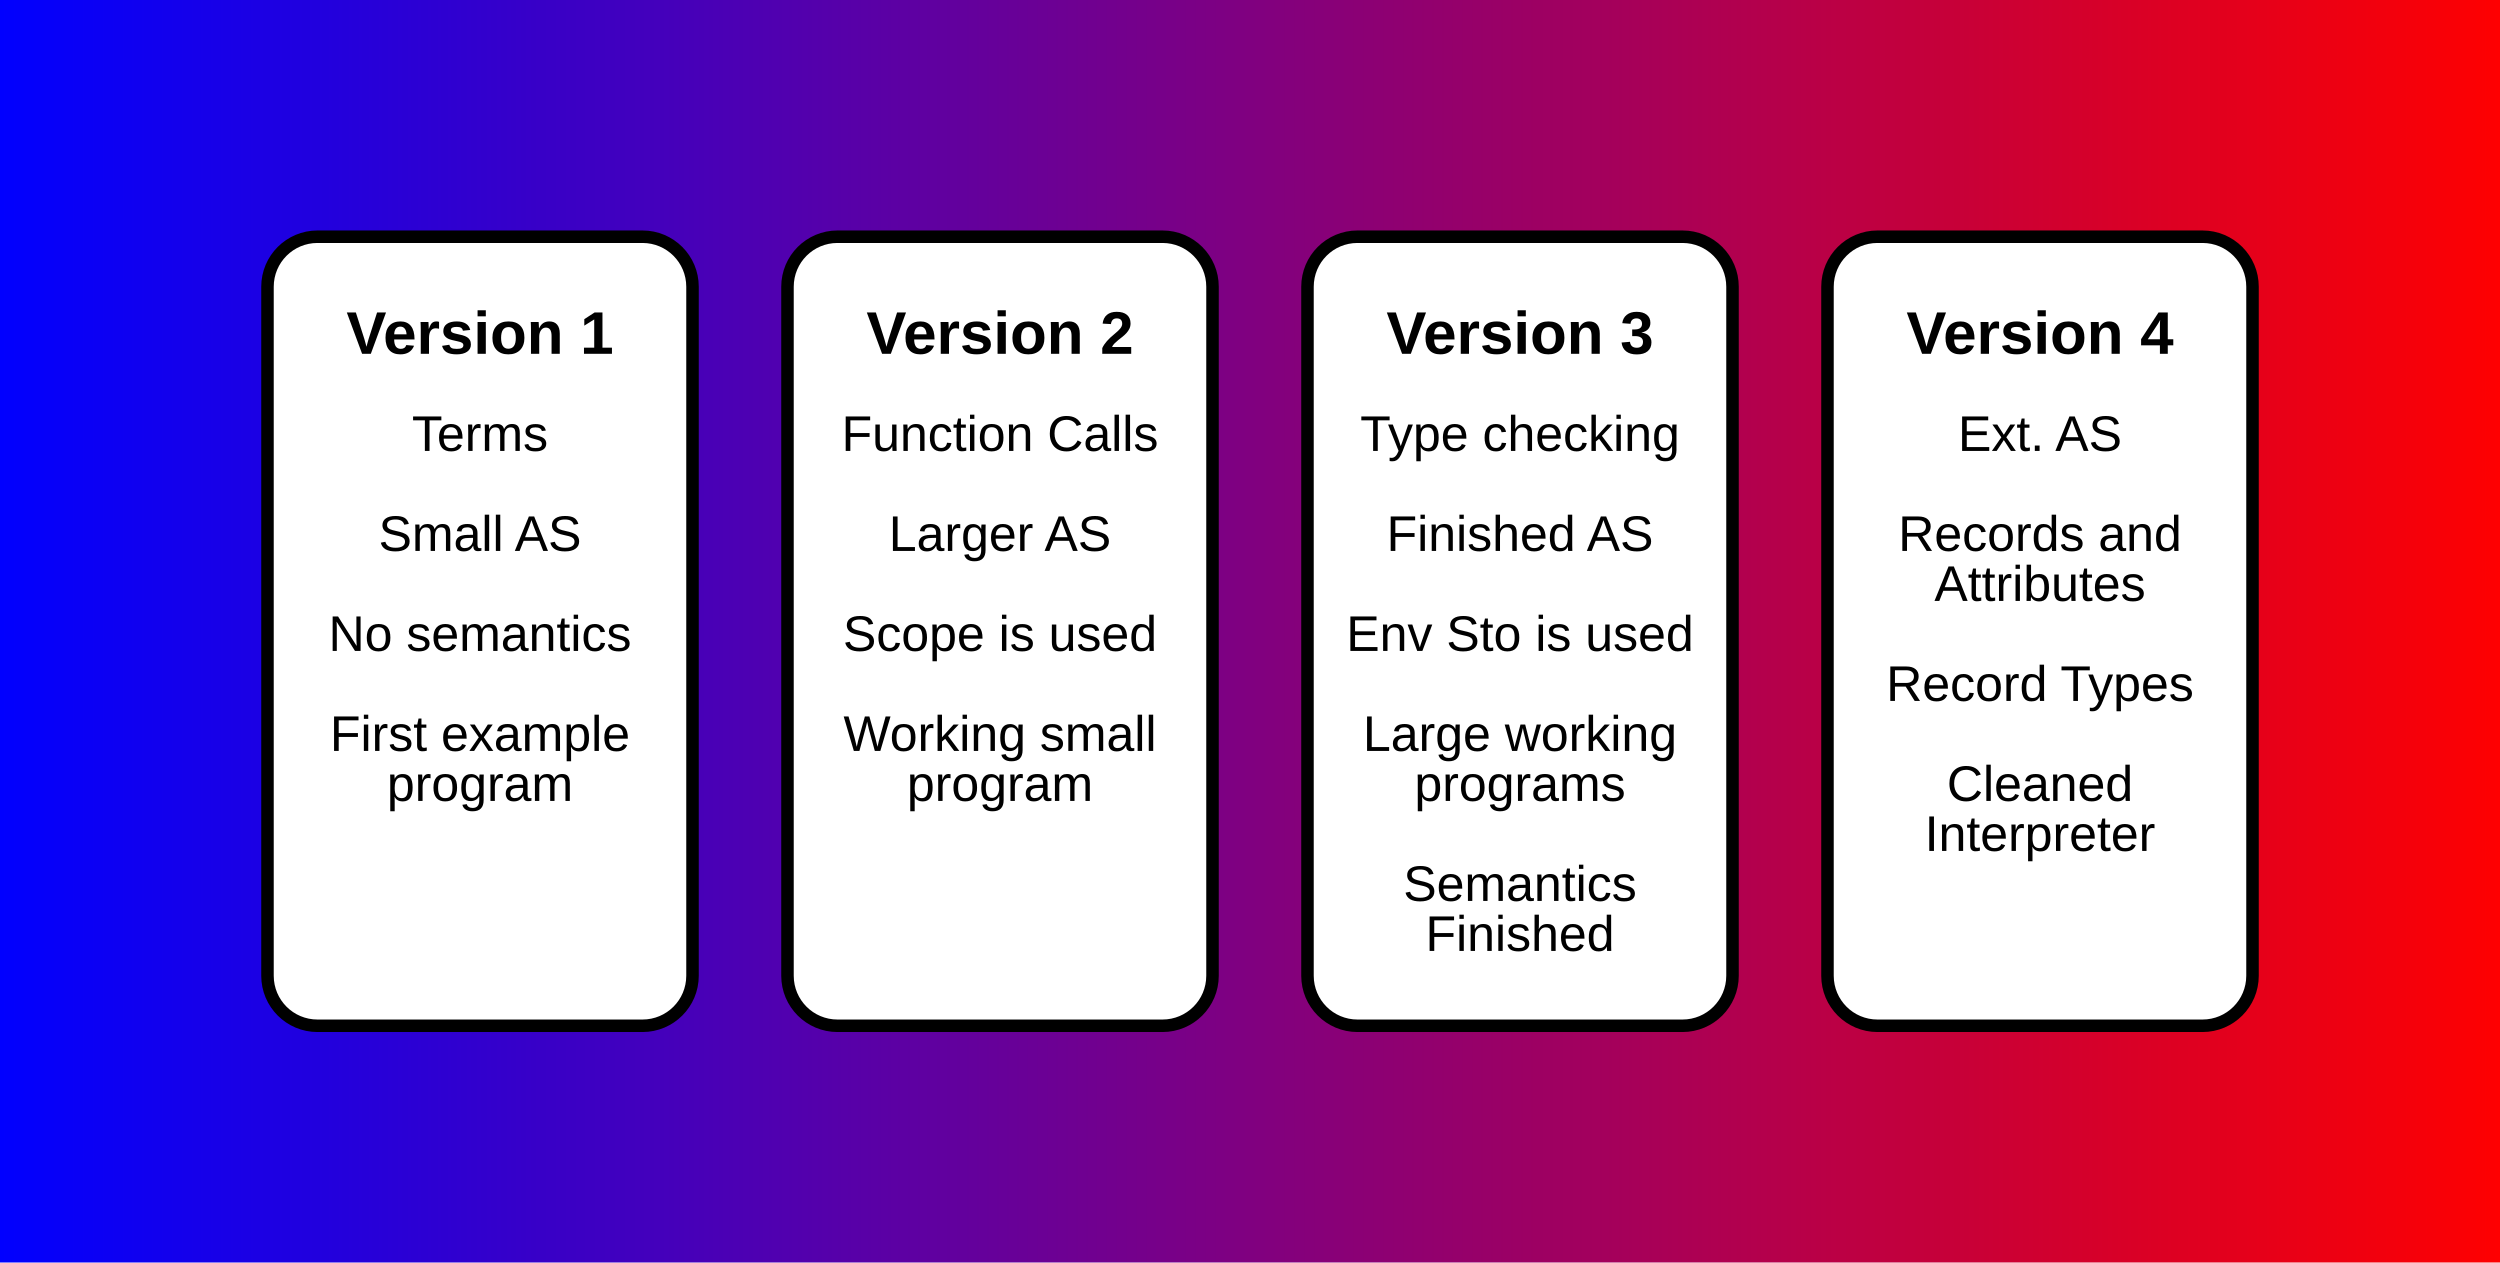
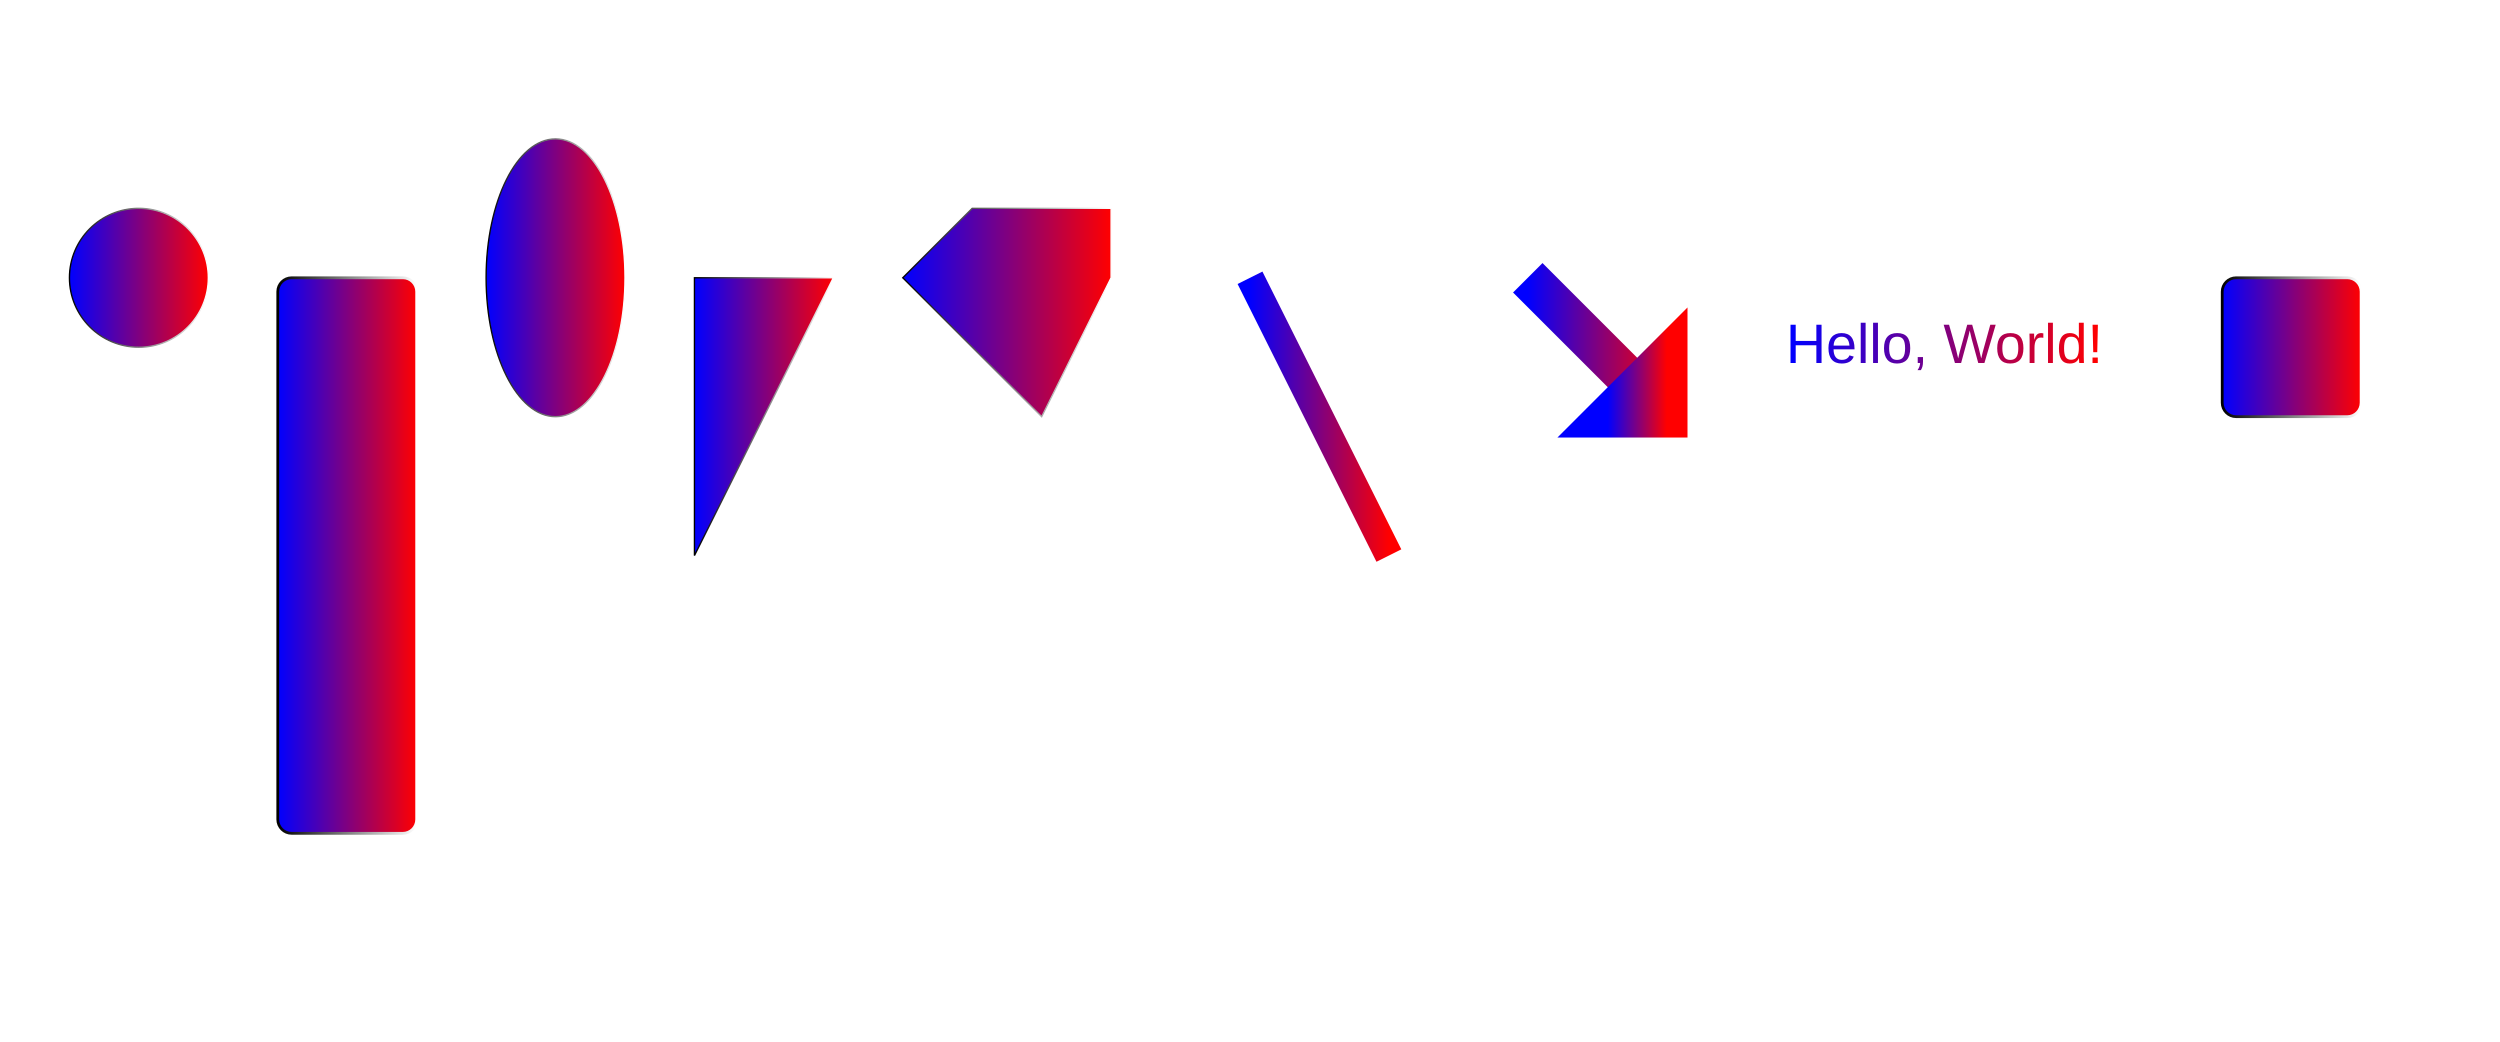
- <svg xmlns="http://www.w3.org/2000/svg" width="1000" height="505" style="background-color: rgb(255, 255, 255)">
-   <linearGradient id="blackToBlue" x1="0%" y1="0%" x2="100%" y2="0%">
-     <stop offset="0%" stop-color="rgb(0, 0, 265)" />
-     <stop offset="50%" stop-color="rgb(128, 0, 128)" />
+ <svg xmlns="http://www.w3.org/2000/svg" width="1800" height="750" style="background-color: rgb(255, 255, 255)">
+   <linearGradient id="color" x1="0%" y1="0%" x2="70,71067811865476%" y2="70,71067811865474%">
+     <stop offset="0%" stop-color="rgb(0, 0, 255)" />
    <stop offset="100%" stop-color="rgb(255, 0, 0)" />
  </linearGradient>
-   <rect id="background" x="0" y="0" width="1000" height="505" fill="url(#blackToBlue)" fill-opacity="1" rx="0" stroke="rgb(255, 255, 255)" stroke-width="0" />
-   <rect id="box1" x="106.995" y="94.688" width="170.01" height="315.625" fill="rgb(255, 255, 255)" fill-opacity="1" rx="20" stroke="rgb(0, 0, 0)" stroke-width="5" />
-   <text id="box1Text" x="192" y="134.688" xml:space="preserve" fill="rgb(0, 0, 0)" dominant-baseline="middle" text-anchor="middle" font-family="Arial" font-weight="700" font-size="24.038">Version 1</text>
-   <text id="box2Text" x="192" y="174.688" xml:space="preserve" fill="rgb(0, 0, 0)" dominant-baseline="middle" text-anchor="middle" font-family="Arial" font-weight="500" font-size="20">Terms</text>
-   <text id="box3Text" x="192" y="214.688" xml:space="preserve" fill="rgb(0, 0, 0)" dominant-baseline="middle" text-anchor="middle" font-family="Arial" font-weight="500" font-size="20">Small AS</text>
-   <text id="box4Text" x="192" y="254.688" xml:space="preserve" fill="rgb(0, 0, 0)" dominant-baseline="middle" text-anchor="middle" font-family="Arial" font-weight="500" font-size="20">No semantics</text>
-   <text id="box5Text" x="192" y="294.688" xml:space="preserve" fill="rgb(0, 0, 0)" dominant-baseline="middle" text-anchor="middle" font-family="Arial" font-weight="500" font-size="20">First example</text>
-   <text id="box6Text" x="192" y="314.688" xml:space="preserve" fill="rgb(0, 0, 0)" dominant-baseline="middle" text-anchor="middle" font-family="Arial" font-weight="500" font-size="20">program</text>
-   <rect id="box2" x="314.995" y="94.688" width="170.01" height="315.625" fill="rgb(255, 255, 255)" fill-opacity="1" rx="20" stroke="rgb(0, 0, 0)" stroke-width="5" />
-   <text id="box7Text" x="400" y="134.688" xml:space="preserve" fill="rgb(0, 0, 0)" dominant-baseline="middle" text-anchor="middle" font-family="Arial" font-weight="700" font-size="24.038">Version 2</text>
-   <text id="box8Text" x="400" y="174.688" xml:space="preserve" fill="rgb(0, 0, 0)" dominant-baseline="middle" text-anchor="middle" font-family="Arial" font-weight="500" font-size="20">Function Calls</text>
-   <text id="box9Text" x="400" y="214.688" xml:space="preserve" fill="rgb(0, 0, 0)" dominant-baseline="middle" text-anchor="middle" font-family="Arial" font-weight="500" font-size="20">Larger AS</text>
-   <text id="box10Text" x="400" y="254.688" xml:space="preserve" fill="rgb(0, 0, 0)" dominant-baseline="middle" text-anchor="middle" font-family="Arial" font-weight="500" font-size="20">Scope is used</text>
-   <text id="box11Text" x="400" y="294.688" xml:space="preserve" fill="rgb(0, 0, 0)" dominant-baseline="middle" text-anchor="middle" font-family="Arial" font-weight="500" font-size="20">Working small</text>
-   <text id="box12Text" x="400" y="314.688" xml:space="preserve" fill="rgb(0, 0, 0)" dominant-baseline="middle" text-anchor="middle" font-family="Arial" font-weight="500" font-size="20">program</text>
-   <rect id="box3" x="522.995" y="94.688" width="170.01" height="315.625" fill="rgb(255, 255, 255)" fill-opacity="1" rx="20" stroke="rgb(0, 0, 0)" stroke-width="5" />
-   <text id="box13Text" x="608" y="134.688" xml:space="preserve" fill="rgb(0, 0, 0)" dominant-baseline="middle" text-anchor="middle" font-family="Arial" font-weight="700" font-size="24.038">Version 3</text>
-   <text id="box14Text" x="608" y="174.688" xml:space="preserve" fill="rgb(0, 0, 0)" dominant-baseline="middle" text-anchor="middle" font-family="Arial" font-weight="500" font-size="20">Type checking</text>
-   <text id="box15Text" x="608" y="214.688" xml:space="preserve" fill="rgb(0, 0, 0)" dominant-baseline="middle" text-anchor="middle" font-family="Arial" font-weight="500" font-size="20">Finished AS</text>
-   <text id="box16Text" x="608" y="254.688" xml:space="preserve" fill="rgb(0, 0, 0)" dominant-baseline="middle" text-anchor="middle" font-family="Arial" font-weight="500" font-size="20">Env Sto is used</text>
-   <text id="box17Text" x="608" y="294.688" xml:space="preserve" fill="rgb(0, 0, 0)" dominant-baseline="middle" text-anchor="middle" font-family="Arial" font-weight="500" font-size="20">Large working</text>
-   <text id="box18Text" x="608" y="314.688" xml:space="preserve" fill="rgb(0, 0, 0)" dominant-baseline="middle" text-anchor="middle" font-family="Arial" font-weight="500" font-size="20">programs</text>
-   <text id="box19Text" x="608" y="354.688" xml:space="preserve" fill="rgb(0, 0, 0)" dominant-baseline="middle" text-anchor="middle" font-family="Arial" font-weight="500" font-size="20">Semantics</text>
-   <text id="box20Text" x="608" y="374.688" xml:space="preserve" fill="rgb(0, 0, 0)" dominant-baseline="middle" text-anchor="middle" font-family="Arial" font-weight="500" font-size="20">Finished</text>
-   <rect id="box4" x="730.995" y="94.688" width="170.01" height="315.625" fill="rgb(255, 255, 255)" fill-opacity="1" rx="20" stroke="rgb(0, 0, 0)" stroke-width="5" />
-   <text id="box21Text" x="816" y="134.688" xml:space="preserve" fill="rgb(0, 0, 0)" dominant-baseline="middle" text-anchor="middle" font-family="Arial" font-weight="700" font-size="24.038">Version 4</text>
-   <text id="box22Text" x="816" y="174.688" xml:space="preserve" fill="rgb(0, 0, 0)" dominant-baseline="middle" text-anchor="middle" font-family="Arial" font-weight="500" font-size="20">Ext. AS</text>
-   <text id="box23Text" x="816" y="214.688" xml:space="preserve" fill="rgb(0, 0, 0)" dominant-baseline="middle" text-anchor="middle" font-family="Arial" font-weight="500" font-size="20">Records and</text>
-   <text id="box24Text" x="816" y="234.688" xml:space="preserve" fill="rgb(0, 0, 0)" dominant-baseline="middle" text-anchor="middle" font-family="Arial" font-weight="500" font-size="20">Attributes</text>
-   <text id="box25Text" x="816" y="274.688" xml:space="preserve" fill="rgb(0, 0, 0)" dominant-baseline="middle" text-anchor="middle" font-family="Arial" font-weight="500" font-size="20">Record Types</text>
-   <text id="box26Text" x="816" y="314.688" xml:space="preserve" fill="rgb(0, 0, 0)" dominant-baseline="middle" text-anchor="middle" font-family="Arial" font-weight="500" font-size="20">Cleaned</text>
-   <text id="box27Text" x="816" y="334.688" xml:space="preserve" fill="rgb(0, 0, 0)" dominant-baseline="middle" text-anchor="middle" font-family="Arial" font-weight="500" font-size="20">Interpreter</text>
+   <linearGradient id="strokeColor" x1="0%" y1="0%" x2="70,71067811865476%" y2="70,71067811865474%">
+     <stop offset="0%" stop-color="rgb(0, 0, 0)" />
+     <stop offset="100%" stop-color="rgb(255, 255, 255)" />
+   </linearGradient>
+   <circle id="myCircle" cx="100" cy="200" r="50" fill="url(#color)" fill-opacity="1" stroke="url(#strokeColor)" stroke-width="1" />
+   <linearGradient id="color" x1="0%" y1="0%" x2="70,71067811865476%" y2="70,71067811865474%">
+     <stop offset="0%" stop-color="rgb(0, 255, 0)" />
+     <stop offset="1%" stop-color="rgb(0, 0, 255)" />
+   </linearGradient>
+   <linearGradient id="strokeColor" x1="0%" y1="0%" x2="70,71067811865476%" y2="70,71067811865474%">
+     <stop offset="0%" stop-color="rgb(0, 0, 0)" />
+     <stop offset="1%" stop-color="rgb(255, 255, 255)" />
+   </linearGradient>
+   <rect id="myRectangle" x="200" y="200" width="100" height="400" fill="url(#color)" fill-opacity="1" rx="10" stroke="url(#strokeColor)" stroke-width="2" />
+   <linearGradient id="color" x1="0%" y1="0%" x2="70,71067811865476%" y2="70,71067811865474%">
+     <stop offset="0%" stop-color="rgb(255, 255, 0)" />
+     <stop offset="1%" stop-color="rgb(0, 255, 255)" />
+   </linearGradient>
+   <linearGradient id="strokeColor" x1="0%" y1="0%" x2="70,71067811865476%" y2="70,71067811865474%">
+     <stop offset="0%" stop-color="rgb(0, 0, 0)" />
+     <stop offset="1%" stop-color="rgb(255, 255, 255)" />
+   </linearGradient>
+   <ellipse id="myEllipse" cx="400" cy="200" rx="50" ry="100" fill="url(#color)" stroke="url(#strokeColor)" stroke-width="1" />
+   <linearGradient id="color" x1="0%" y1="0%" x2="70,71067811865476%" y2="70,71067811865474%">
+     <stop offset="0%" stop-color="rgb(0, 255, 255)" />
+     <stop offset="1%" stop-color="rgb(255, 0, 255)" />
+   </linearGradient>
+   <linearGradient id="strokeColor" x1="0%" y1="0%" x2="70,71067811865476%" y2="70,71067811865474%">
+     <stop offset="0%" stop-color="rgb(0, 0, 0)" />
+     <stop offset="1%" stop-color="rgb(255, 255, 255)" />
+   </linearGradient>
+   <polygon id="myTriangle" points="500,400 500,200 600,200 " fill="url(#color)" fill-opacity="1" stroke="url(#strokeColor)" stroke-width="1" />
+   <linearGradient id="color" x1="0%" y1="0%" x2="70,71067811865476%" y2="70,71067811865474%">
+     <stop offset="0%" stop-color="rgb(255, 0, 255)" />
+     <stop offset="1%" stop-color="rgb(255, 255, 0)" />
+   </linearGradient>
+   <linearGradient id="strokeColor" x1="0%" y1="0%" x2="70,71067811865476%" y2="70,71067811865474%">
+     <stop offset="0%" stop-color="rgb(0, 0, 0)" />
+     <stop offset="1%" stop-color="rgb(255, 255, 255)" />
+   </linearGradient>
+   <polygon id="myPolygon" points="650,200 750,300 800,200 800,150 700,150 " fill="url(#color)" fill-opacity="1" stroke="url(#strokeColor)" stroke-width="1" />
+   <linearGradient id="color" x1="0%" y1="0%" x2="70,71067811865476%" y2="70,71067811865474%">
+     <stop offset="0%" stop-color="rgb(255, 255, 255)" />
+     <stop offset="1%" stop-color="rgb(0, 0, 0)" />
+   </linearGradient>
+   <line id="myLine" x1="900" y1="200" x2="1000" y2="400" stroke="url(#color)" stroke-width="20" />
+   <linearGradient id="color" x1="0%" y1="0%" x2="70,71067811865476%" y2="70,71067811865474%">
+     <stop offset="0%" stop-color="rgb(255, 255, 255)" />
+     <stop offset="1%" stop-color="rgb(0, 0, 0)" />
+   </linearGradient>
+   <line id="myArrow" x1="1100" y1="200" x2="1200" y2="300" stroke="url(#color)" stroke-width="30" />
+   <polygon id="myArrow" points="1157.573,300 1200,257.574 1200,300 " fill="url(#color)" fill-opacity="1" stroke="url(#color)" stroke-width="30" />
+   <linearGradient id="color" x1="0%" y1="0%" x2="70,71067811865476%" y2="70,71067811865474%">
+     <stop offset="0%" stop-color="rgb(255, 255, 255)" />
+     <stop offset="1%" stop-color="rgb(0, 0, 0)" />
+   </linearGradient>
+   <text id="myText" x="1400" y="250" xml:space="preserve" fill="url(#color)" dominant-baseline="middle" text-anchor="middle" font-family="Arial" font-weight="400" font-size="40">Hello, World!</text>
+   <linearGradient id="color" x1="0%" y1="0%" x2="70,71067811865476%" y2="70,71067811865474%">
+     <stop offset="0%" stop-color="rgb(255, 255, 255)" />
+     <stop offset="1%" stop-color="rgb(0, 0, 0)" />
+   </linearGradient>
+   <linearGradient id="strokeColor" x1="0%" y1="0%" x2="70,71067811865476%" y2="70,71067811865474%">
+     <stop offset="0%" stop-color="rgb(0, 0, 0)" />
+     <stop offset="1%" stop-color="rgb(255, 255, 255)" />
+   </linearGradient>
+   <rect id="mySquare" x="1600" y="200" width="100" height="100" fill="url(#color)" fill-opacity="1" rx="10" stroke="url(#strokeColor)" stroke-width="2" />
</svg>
